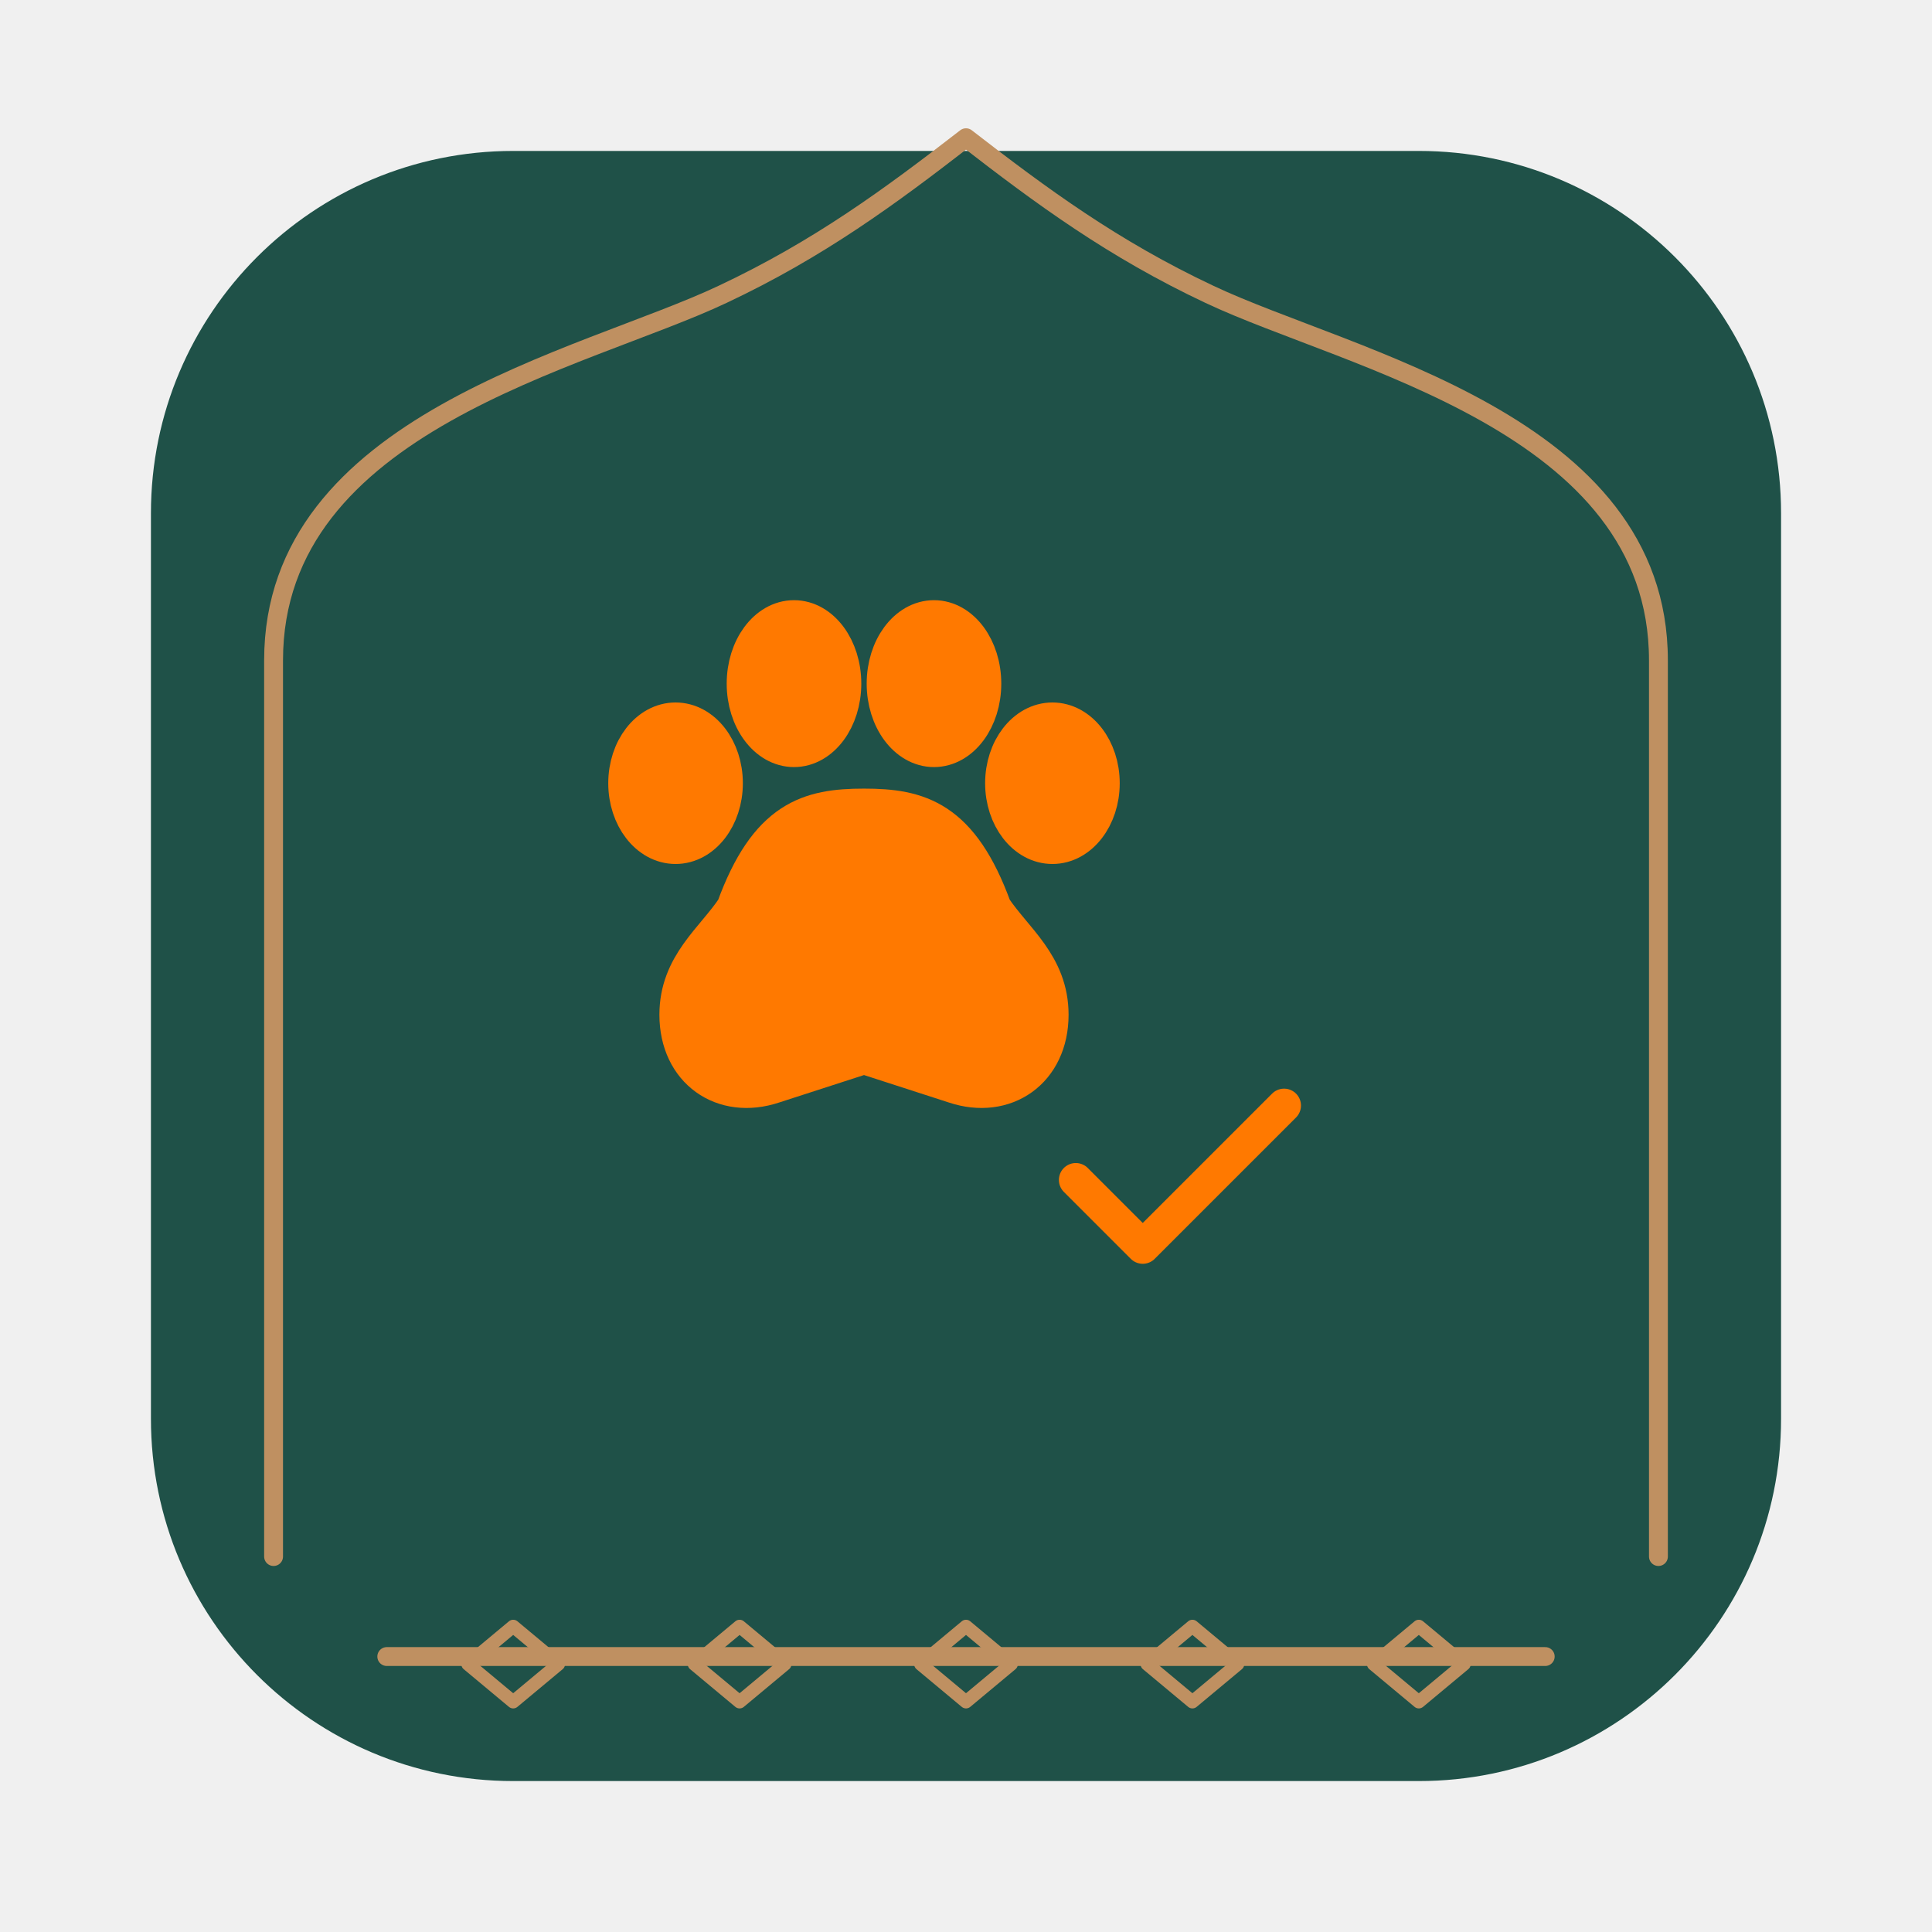
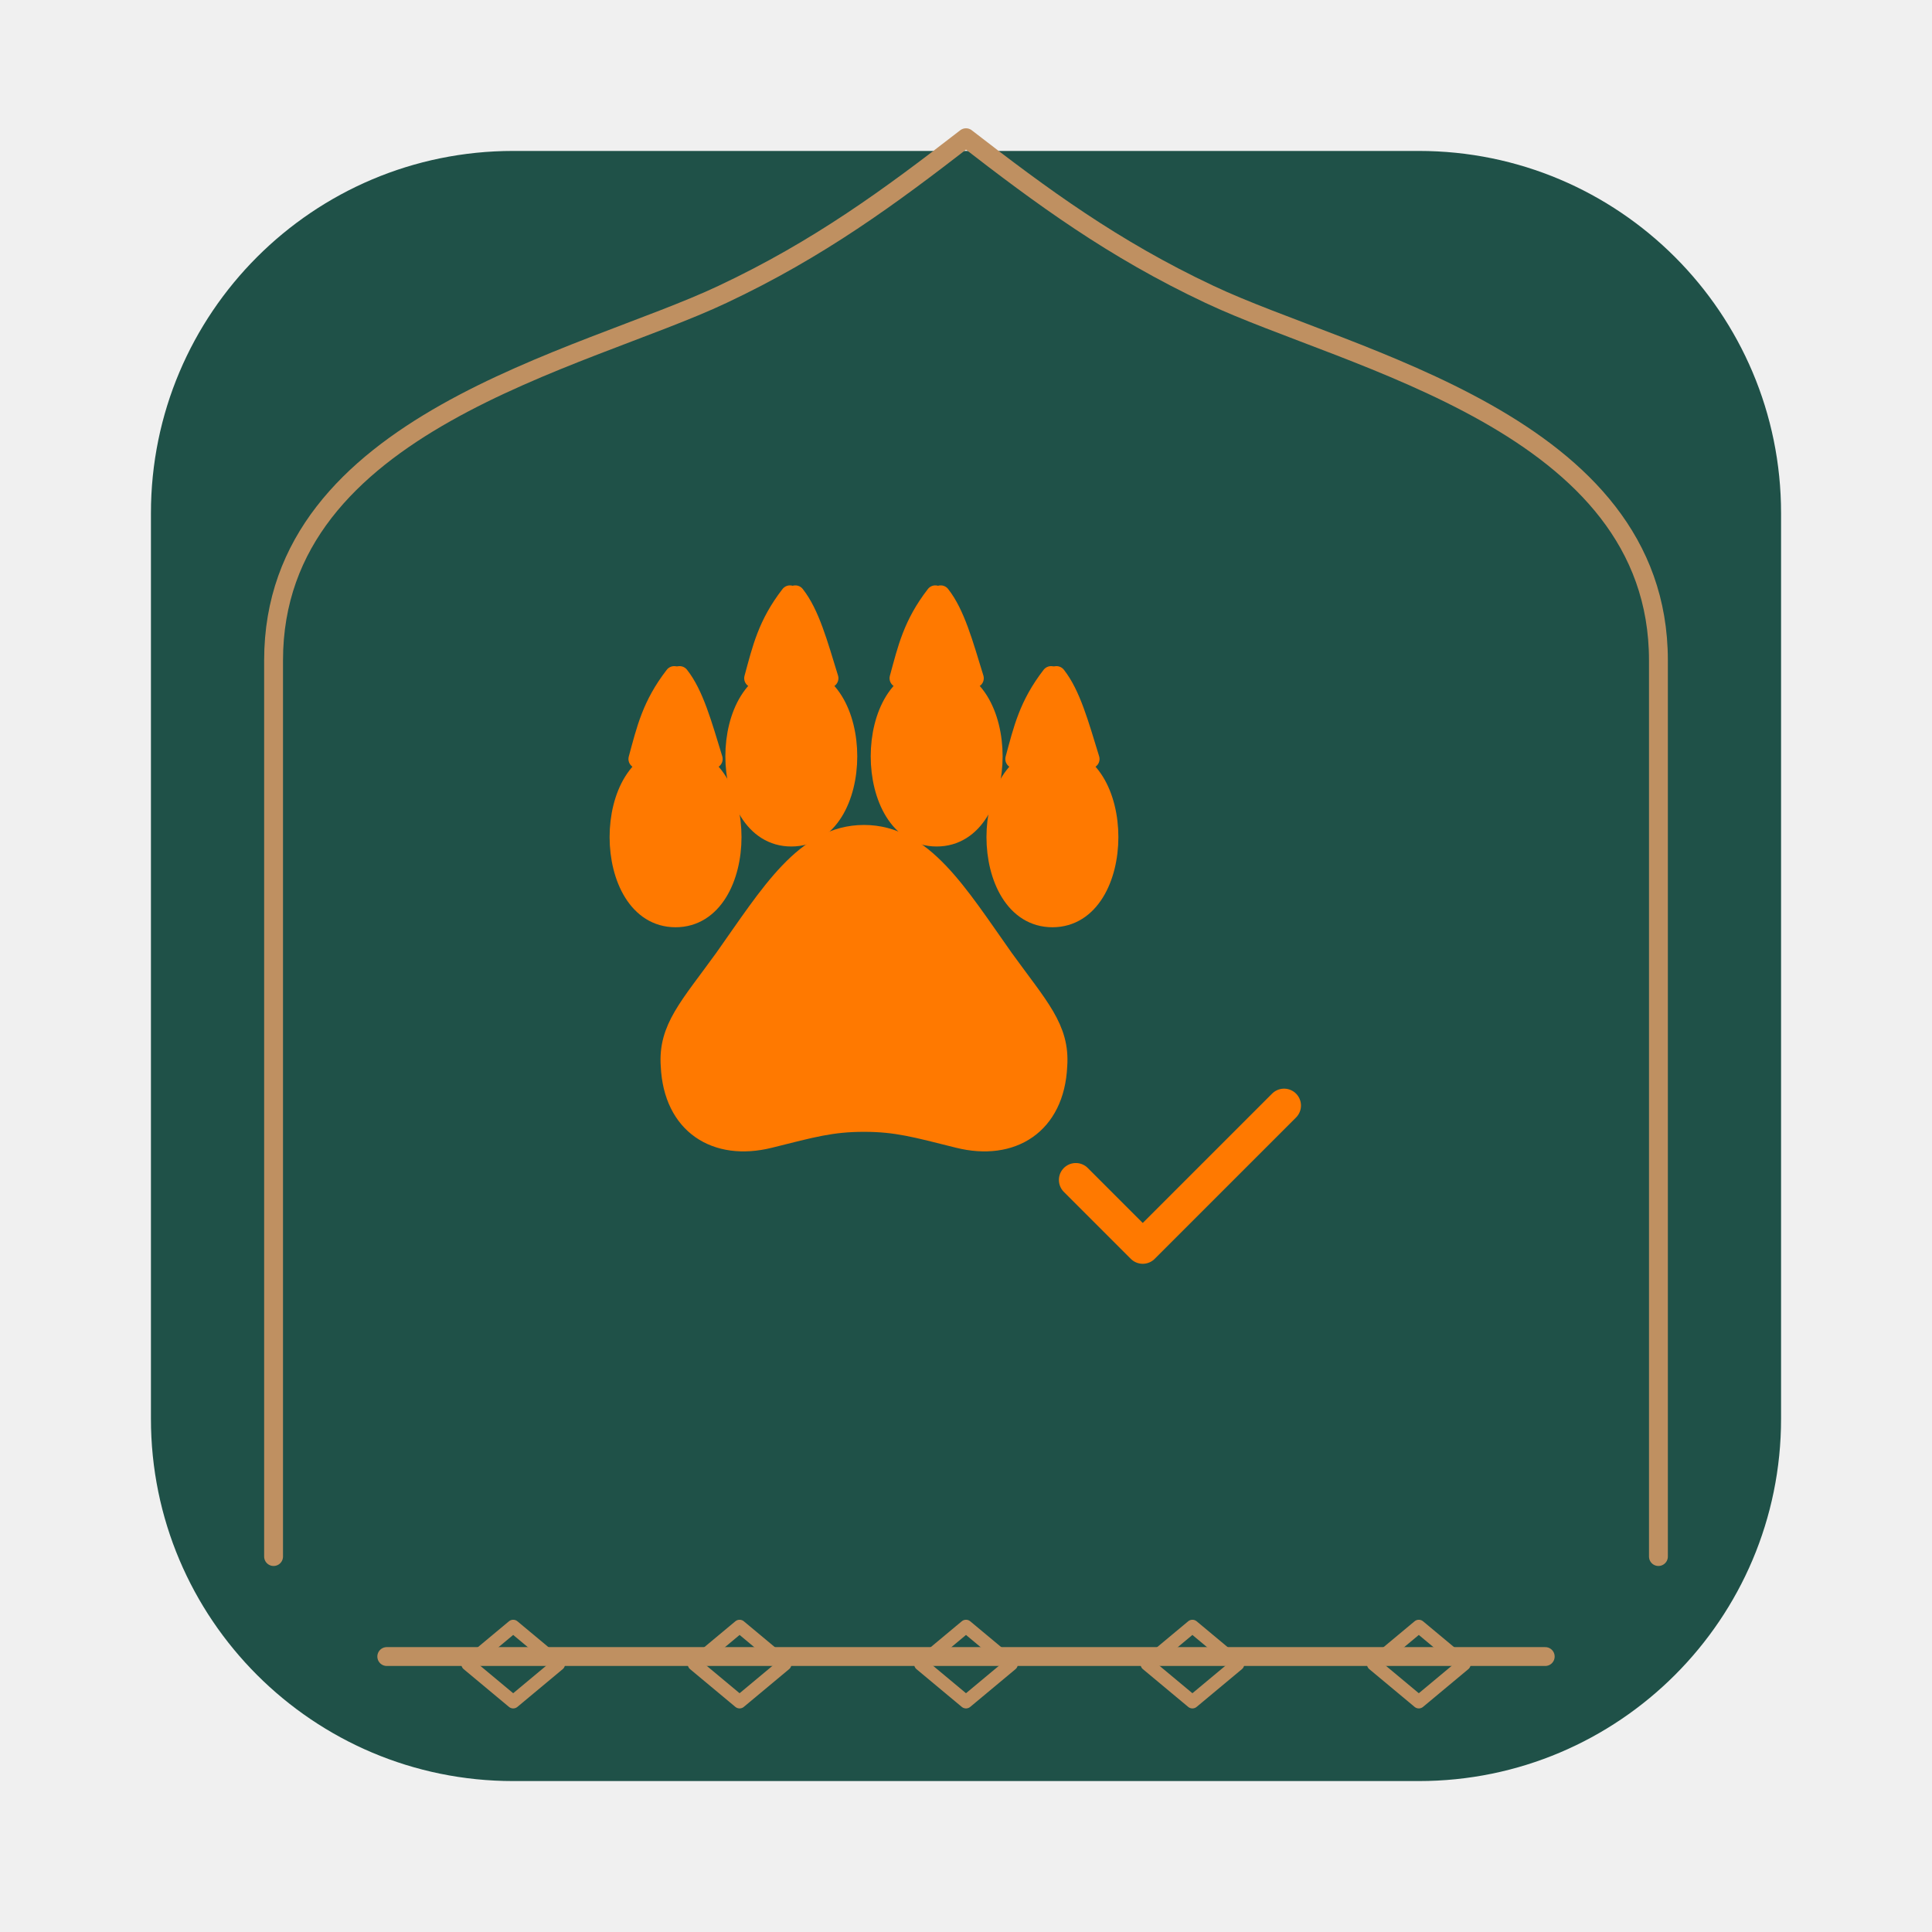
<svg xmlns="http://www.w3.org/2000/svg" viewBox="0 0 64 64">
  <rect x="5" y="5" width="54" height="54" rx="12" fill="#1F5148" />
  <g transform="scale(.0625)">
    <path d="M145 825V350c0-126 164-159 238-194 51-24 89-52 129-83 40 31 78 59 129 83 74 35 238 68 238 194v475M205 878h614" fill="none" stroke="#BF9061" stroke-width="10" stroke-linecap="round" stroke-linejoin="round" />
    <path d="M248 882l24-20 24 20-24 20Z" fill="none" stroke="#BF9061" stroke-width="7" stroke-linecap="round" stroke-linejoin="round" />
    <path d="M368 882l24-20 24 20-24 20Z" fill="none" stroke="#BF9061" stroke-width="7" stroke-linecap="round" stroke-linejoin="round" />
    <path d="M488 882l24-20 24 20-24 20Z" fill="none" stroke="#BF9061" stroke-width="7" stroke-linecap="round" stroke-linejoin="round" />
    <path d="M608 882l24-20 24 20-24 20Z" fill="none" stroke="#BF9061" stroke-width="7" stroke-linecap="round" stroke-linejoin="round" />
    <path d="M728 882l24-20 24 20-24 20Z" fill="none" stroke="#BF9061" stroke-width="7" stroke-linecap="round" stroke-linejoin="round" />
  </g>
  <g color="#FF7900" transform="translate(16 16) scale(1.333333)">
    <g transform="translate(1.44 1.44) scale(.88)">
      <defs>
        <mask id="cut" maskUnits="userSpaceOnUse" x="-2" y="-2" width="28" height="28">
          <g fill="white" stroke="white" stroke-width="1.6" stroke-linecap="round" stroke-linejoin="round">
            <g transform="translate(0 0) scale(.76)">
-               <path d="M7.3 13.7C8.5 10.4 10 10 12 10s3.5.4 4.7 3.7c.8 1.2 2.1 2.1 2.1 3.9 0 2-1.6 3.1-3.4 2.5L12 19l-3.4 1.1c-1.8.6-3.4-.5-3.4-2.5 0-1.8 1.3-2.7 2.1-3.9Z" />
-               <ellipse cx="5" cy="9" rx="1.7" ry="2.2" />
-               <ellipse cx="9.4" cy="5.3" rx="1.7" ry="2.3" />
-               <ellipse cx="14.6" cy="5.3" rx="1.7" ry="2.3" />
-               <ellipse cx="19" cy="9" rx="1.7" ry="2.2" />
+               <path d="M12 10.9 C9.8 10.9 8.5 13.1 6.8 15.5 C5.5 17.3 4.7 18.1 4.8 19.5 C4.9 21.7 6.5 22.7 8.5 22.2 C10.1 21.8 10.8 21.6 12 21.6 C13.2 21.6 13.9 21.8 15.5 22.2 C17.5 22.7 19.1 21.7 19.2 19.5 C19.3 18.1 18.5 17.3 17.2 15.5 C15.5 13.1 14.2 10.9 12 10.9 Z" stroke-width="0.7" />
+               <path d="M5 8 C2.2 8 2.2 14 5 14 C7.8 14 7.8 8 5 8 Z" stroke-width="0.7" />
+               <path d="M9.3 5 C6.5 5 6.5 11 9.3 11 C12.1 11 12.1 5 9.3 5 Z" stroke-width="0.7" />
+               <path d="M14.7 5 C11.9 5 11.9 11 14.7 11 C17.5 11 17.5 5 14.7 5 Z" stroke-width="0.7" />
+               <path d="M19 8 C16.2 8 16.2 14 19 14 C21.8 14 21.8 8 19 8 Z" stroke-width="0.7" />
+               <path d="M4.95 5 C4.1 6.1 3.9 7 3.6 8.1 Q4.1 7.6 4.8 7.65 Q4.65 6.4 4.95 5 Z" stroke-width="0.7" />
+               <path d="M5.15 5 Q5.1 6.4 5.3 7.65 Q5.9 7.7 6.4 8.1 C6 6.8 5.7 5.7 5.15 5 Z" stroke-width="0.7" />
+               <path d="M9.25 2 C8.4 3.1 8.2 4 7.9 5.1 Q8.4 4.6 9.1 4.65 Q8.95 3.4 9.25 2 Z" stroke-width="0.7" />
+               <path d="M9.45 2 Q9.4 3.4 9.6 4.65 Q10.2 4.7 10.7 5.1 C10.3 3.8 10 2.7 9.45 2 Z" stroke-width="0.7" />
+               <path d="M14.65 2 C13.8 3.1 13.6 4 13.3 5.1 Q13.8 4.6 14.5 4.65 Q14.35 3.4 14.65 2 Z" stroke-width="0.7" />
+               <path d="M14.85 2 Q14.8 3.4 15 4.65 Q15.6 4.7 16.1 5.1 C15.7 3.8 15.4 2.7 14.85 2 Z" stroke-width="0.7" />
+               <path d="M18.95 5 C18.1 6.1 17.9 7 17.6 8.1 Q18.1 7.6 18.8 7.65 Q18.65 6.4 18.95 5 Z" stroke-width="0.7" />
+               <path d="M19.15 5 Q19.1 6.4 19.3 7.65 Q19.9 7.7 20.4 8.1 C20 6.8 19.7 5.7 19.15 5 Z" stroke-width="0.7" />
            </g>
          </g>
          <g fill="none" stroke="black" stroke-width="1.65" stroke-linecap="round" stroke-linejoin="round">
            <g transform="scale(.76)" />
          </g>
        </mask>
      </defs>
      <rect width="24" height="24" fill="currentColor" mask="url(#cut)" />
      <g fill="none" stroke="currentColor" stroke-width="2.273" stroke-linecap="round" stroke-linejoin="round">
        <g transform="scale(.76)" />
        <g transform="translate(13 13) scale(.42)">
          <path d="m5 12 4.5 4.5L19 7" />
        </g>
      </g>
    </g>
  </g>
</svg>
